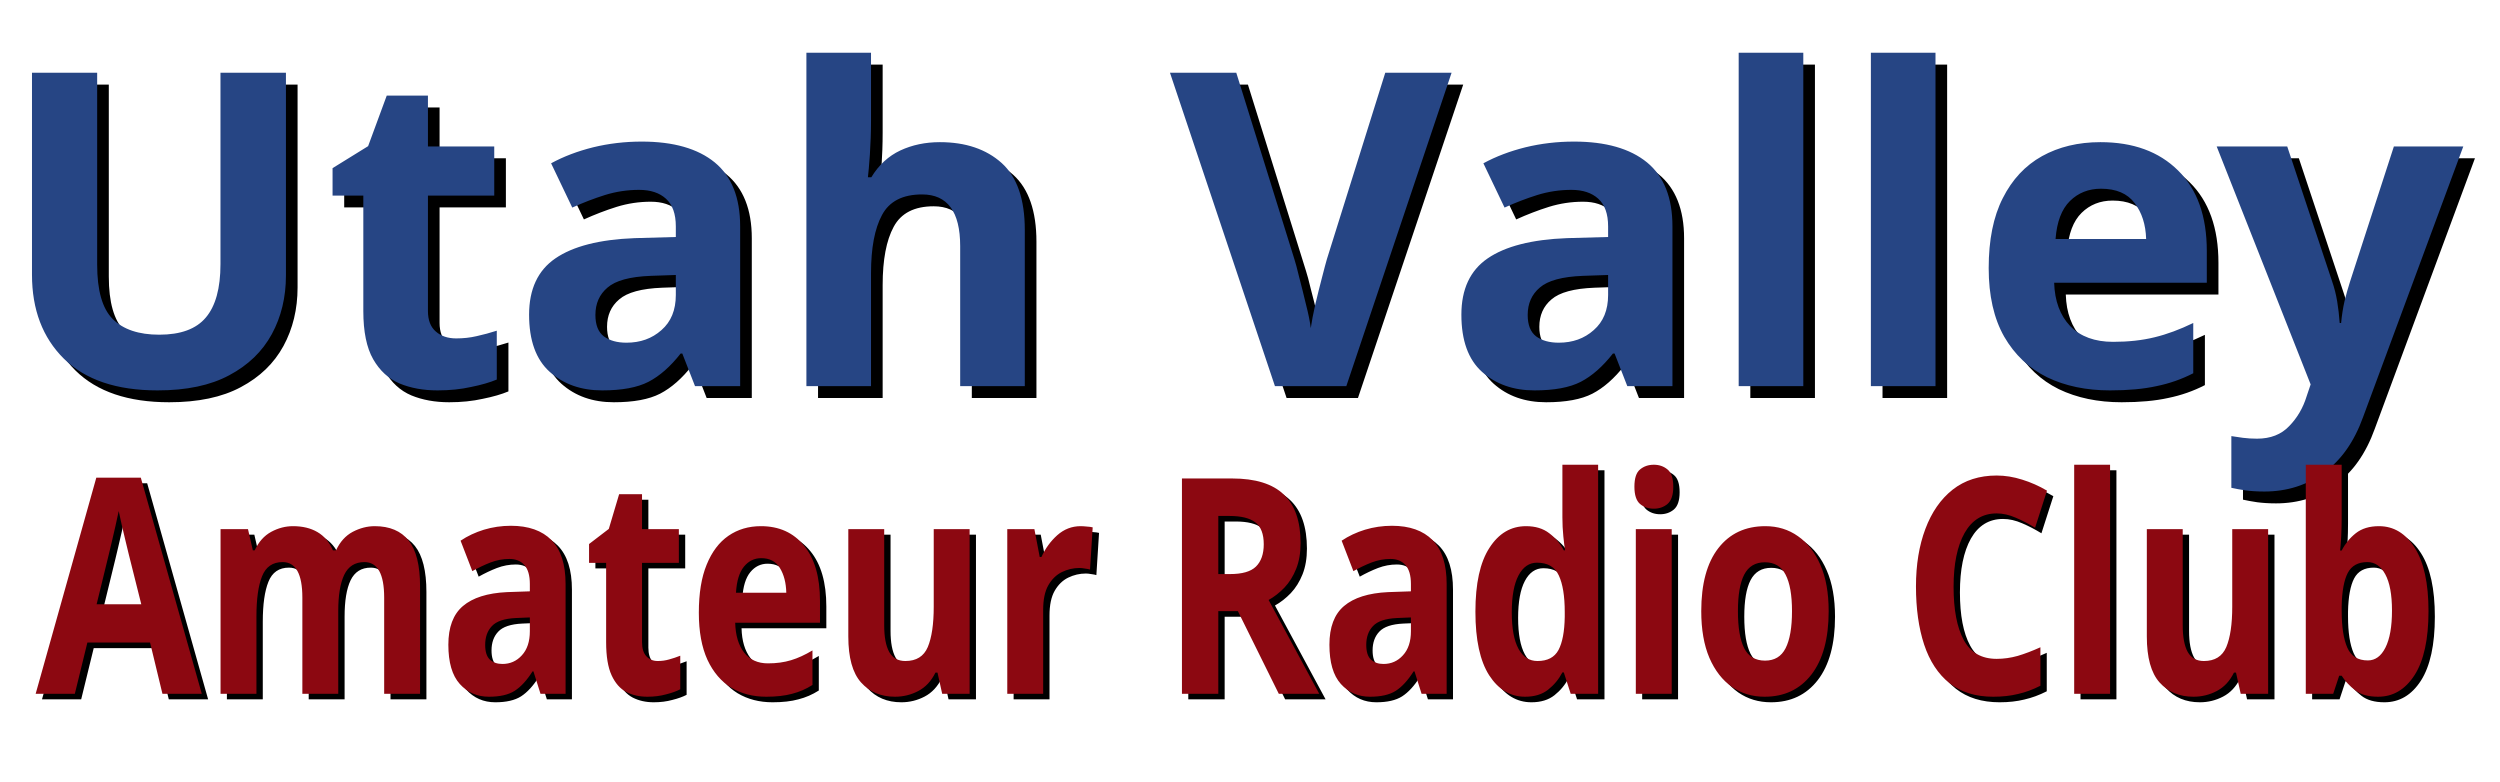
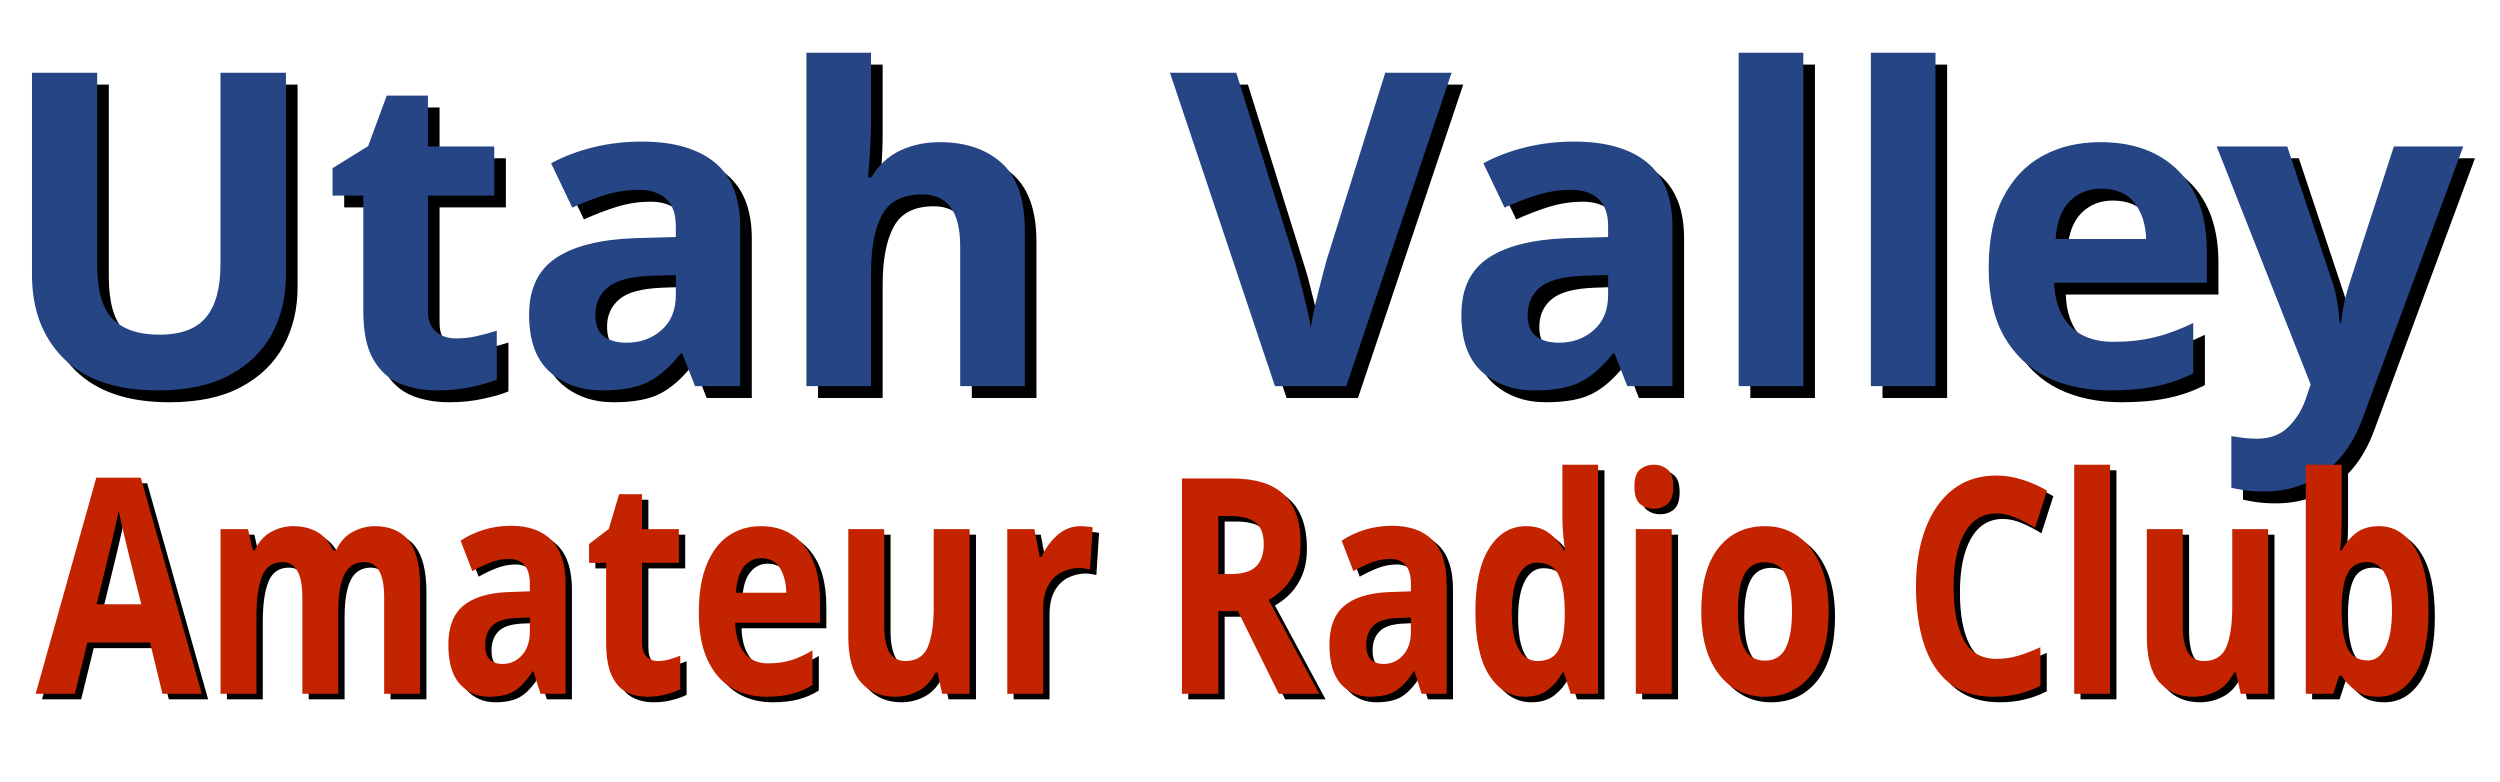
<svg xmlns="http://www.w3.org/2000/svg" width="800" height="250">
  <g>
    <text font-style="normal" font-weight="bold" stroke="#000000" transform="matrix(5.778826,0,0,5.850376,-1728.131,-579.1747) " xml:space="preserve" text-anchor="middle" font-family="Sans-serif" font-size="24" y="120.766" x="367.753" stroke-linecap="null" stroke-linejoin="null" stroke-dasharray="null" stroke-width="0" fill="#000000" id="svg_4">Utah Valley</text>
    <text font-style="normal" font-weight="bold" stroke="#000000" transform="matrix(3.209744,0,0,4.019802,-906.6032,-402.1865) " xml:space="preserve" text-anchor="middle" font-family="Sans-serif" font-size="24" y="155.723" x="406.46" stroke-linecap="null" stroke-linejoin="null" stroke-dasharray="null" stroke-width="0" fill="#000000" id="svg_3">Amateur Radio Club</text>
    <text font-style="normal" font-weight="bold" stroke="#000000" transform="matrix(5.778826,0,0,5.850376,-1728.131,-579.1747) " xml:space="preserve" text-anchor="middle" font-family="Sans-serif" font-size="24" id="svg_1" y="120.116" x="367.11" stroke-linecap="null" stroke-linejoin="null" stroke-dasharray="null" stroke-width="0" fill="#264584">Utah Valley</text>
-     <text id="svg_2" font-style="normal" font-weight="bold" stroke="#000000" transform="matrix(3.209744,0,0,4.019802,-906.6032,-402.1865) " xml:space="preserve" text-anchor="middle" font-family="Sans-serif" font-size="24" y="155.28" x="405.829" stroke-linecap="null" stroke-linejoin="null" stroke-dasharray="null" stroke-width="0" fill="#8c0811">Amateur Radio Club</text>
+     <text id="svg_2" font-style="normal" font-weight="bold" stroke="#000000" transform="matrix(3.209744,0,0,4.019802,-906.6032,-402.1865) " xml:space="preserve" text-anchor="middle" font-family="Sans-serif" font-size="24" y="155.28" x="405.829" stroke-linecap="null" stroke-linejoin="null" stroke-dasharray="null" stroke-width="0" fill="#c42300">Amateur Radio Club</text>
  </g>
</svg>
